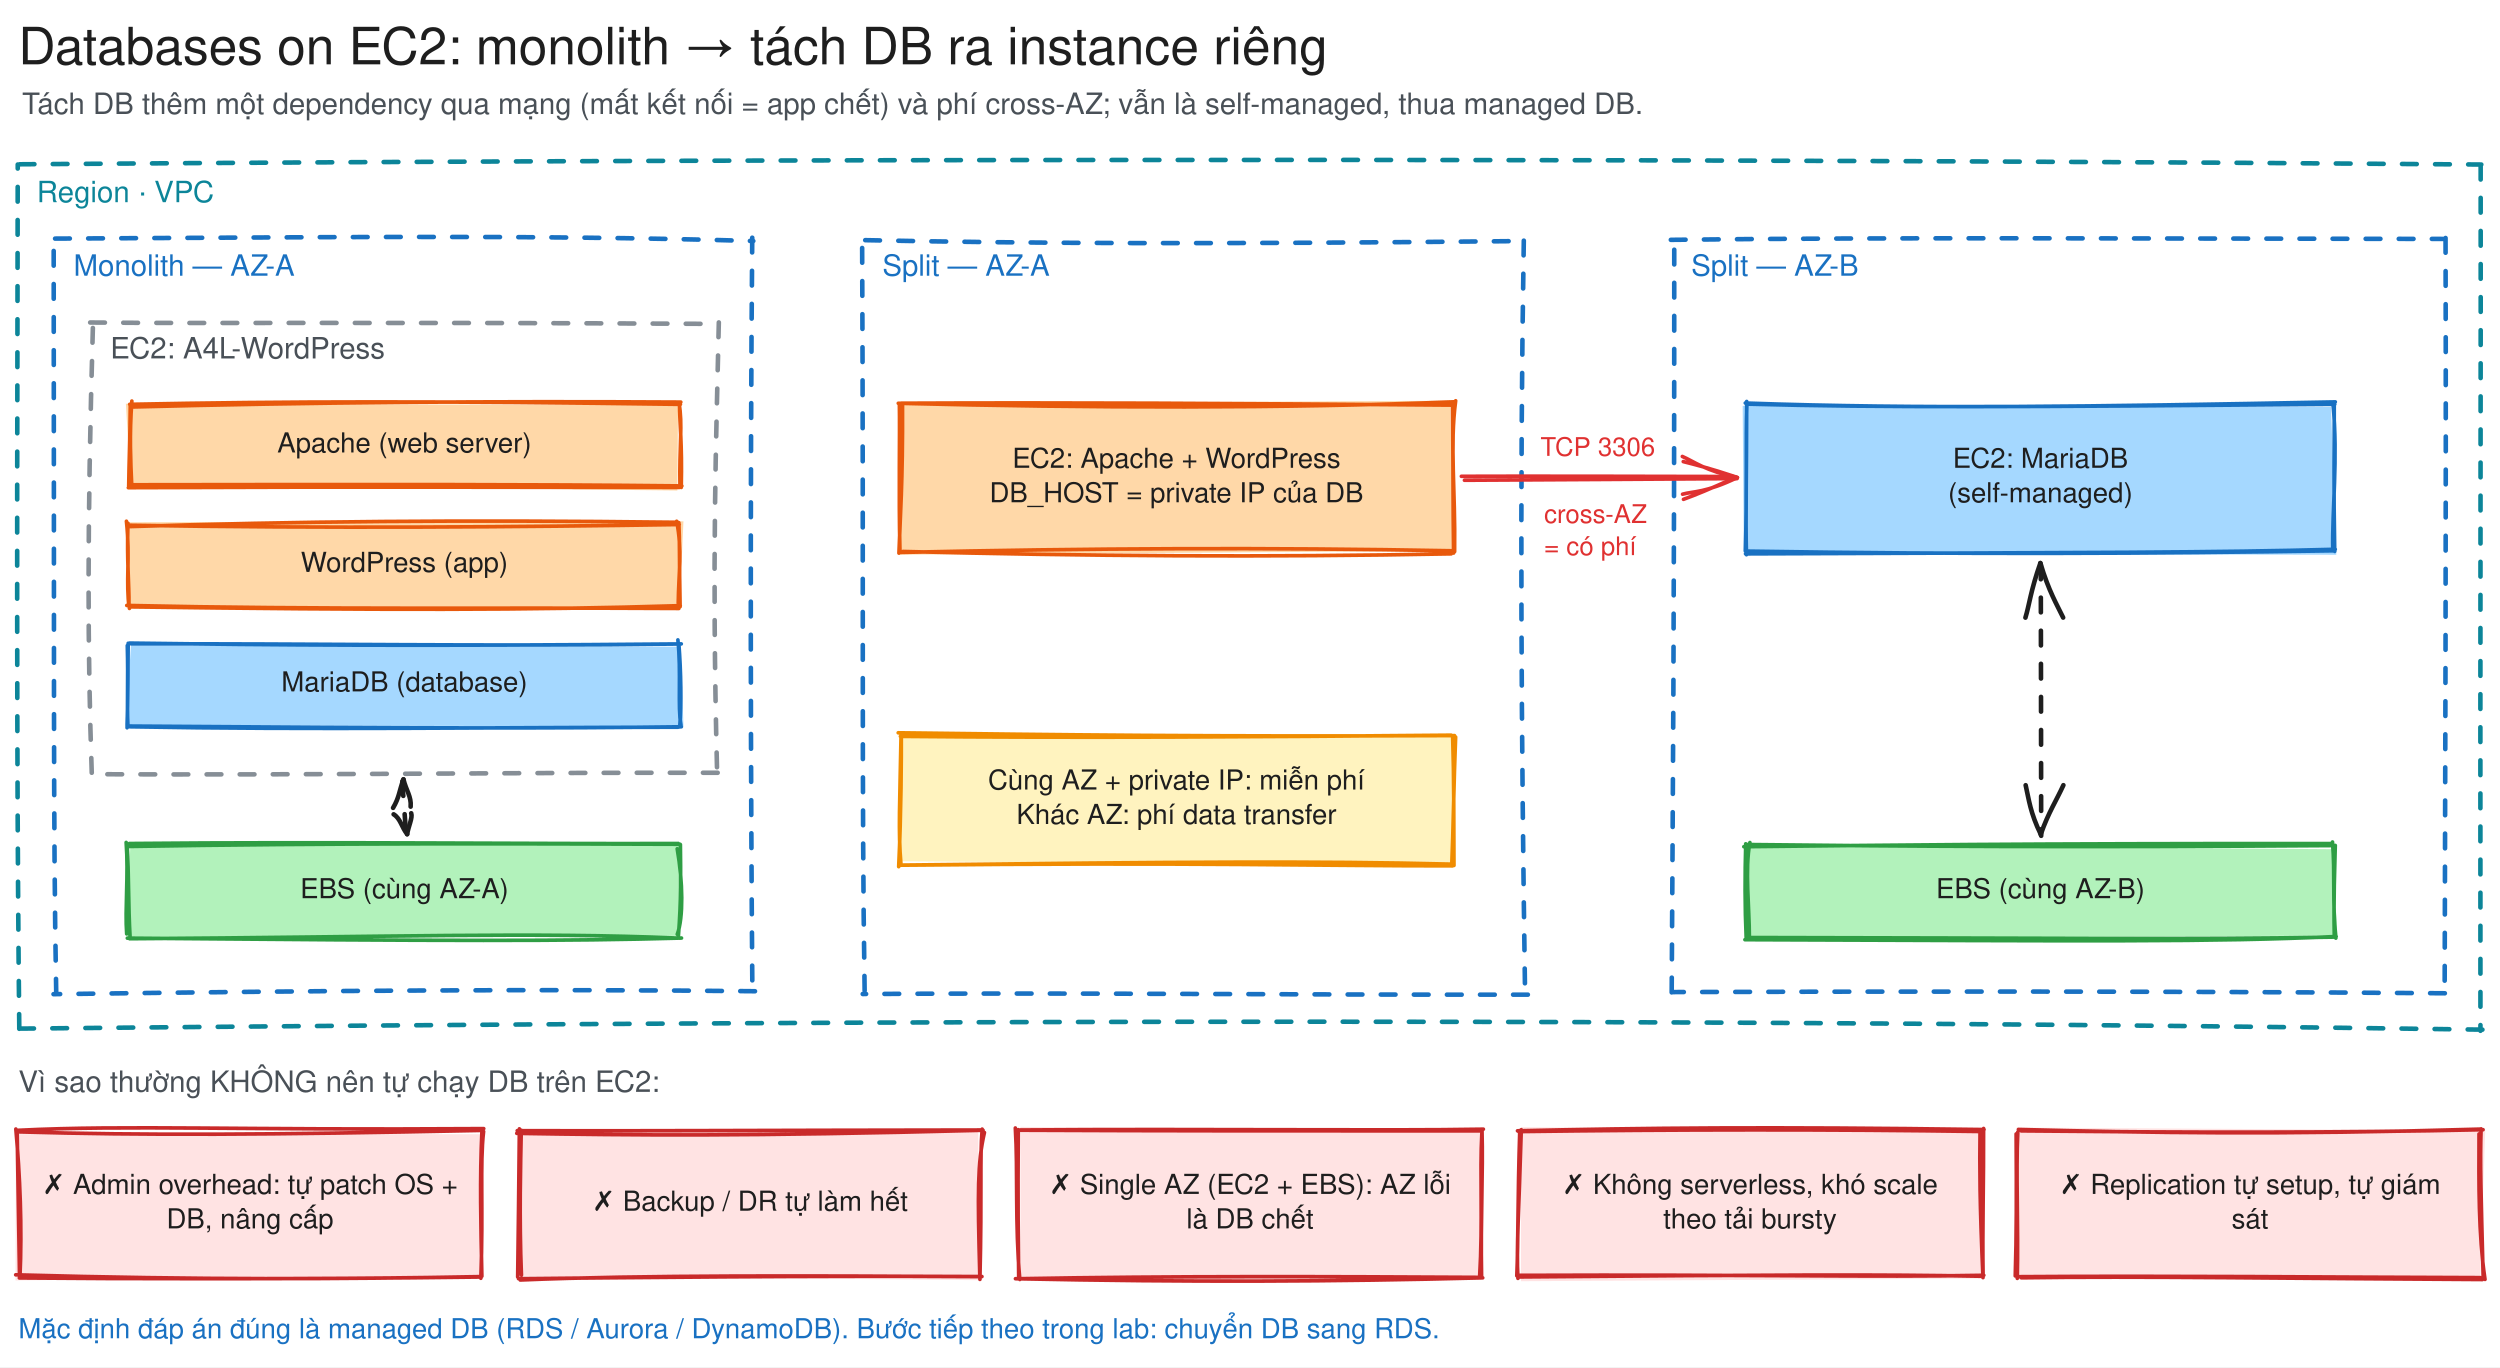
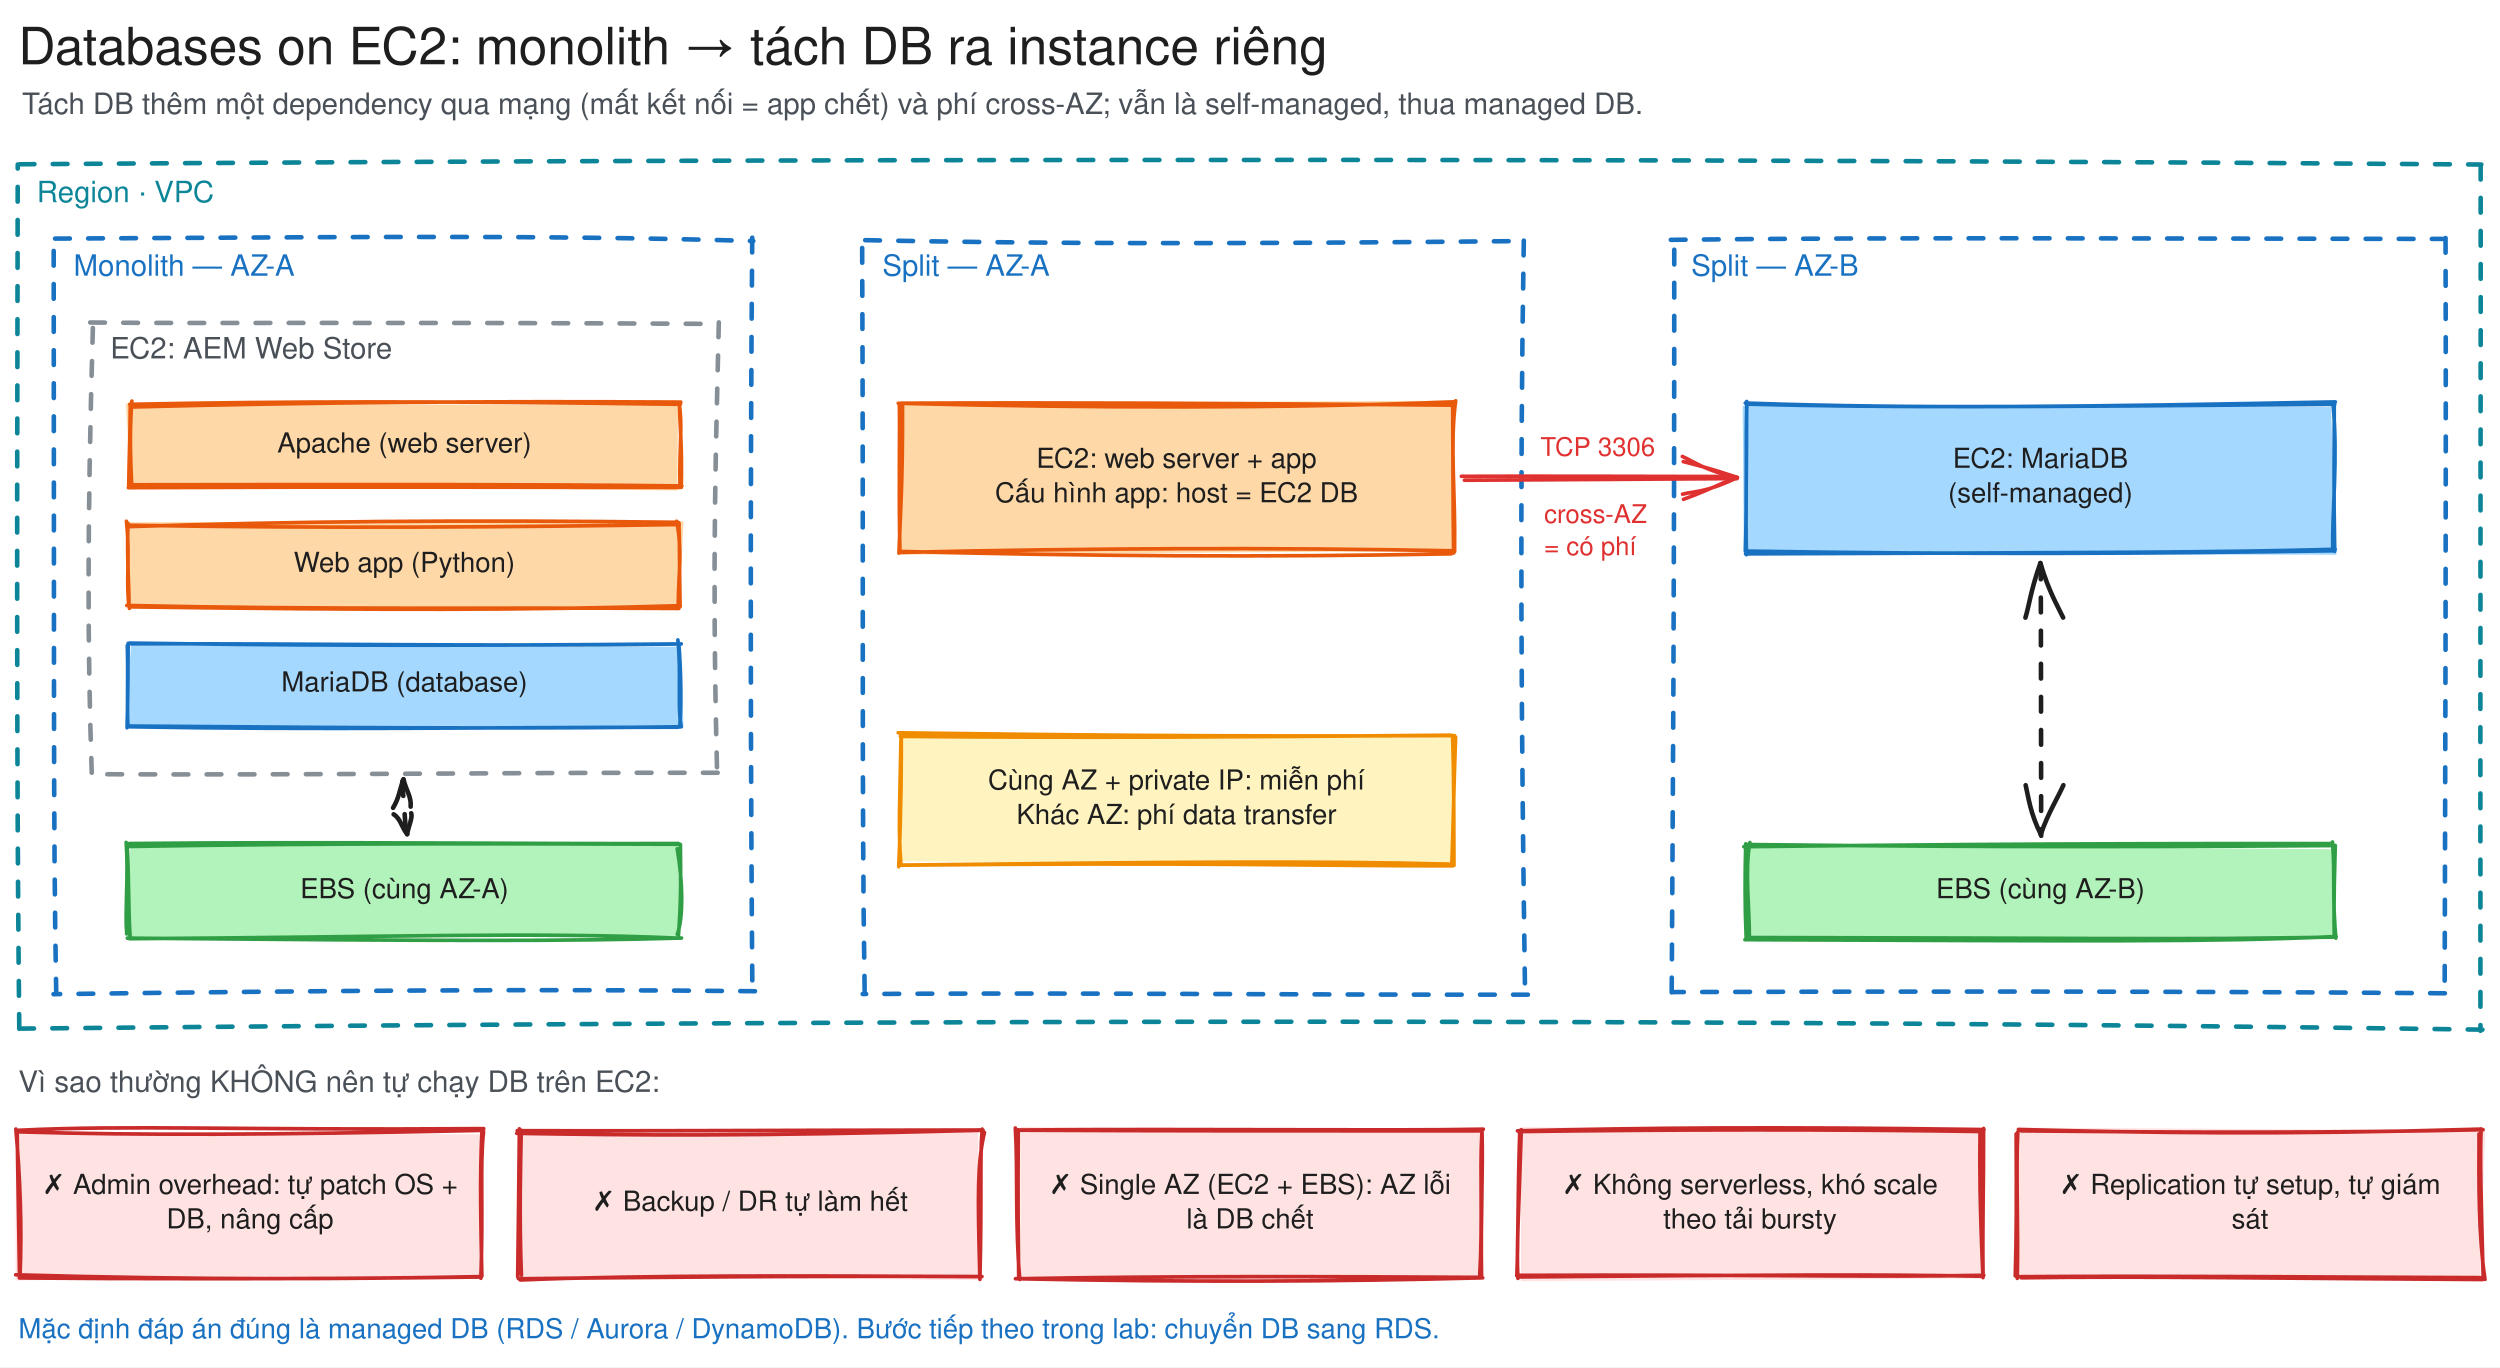
<svg xmlns="http://www.w3.org/2000/svg" version="1.1" viewBox="0 0 1360 743.75" width="1360" height="743.75">
  <defs>
    <style>
      @font-face {
        font-family: "Virgil";
        src: url("https://excalidraw.com/Virgil.woff2");
      }
      @font-face {
        font-family: "Cascadia";
        src: url("https://excalidraw.com/Cascadia.woff2");
      }
    </style>
  </defs>
  <rect x="0" y="0" width="1360" height="743.75" fill="#ffffff" />
  <g transform="translate(10 10) rotate(0 366.8 17.5)">
    <text x="0" y="25" font-family="Helvetica, Segoe UI Emoji" font-size="28px" fill="#1e1e1e" text-anchor="start" style="white-space: pre;" direction="ltr">Databases on EC2: monolith → tách DB ra instance riêng</text>
  </g>
  <g transform="translate(12 48) rotate(0 454.8 10)">
    <text x="0" y="14" font-family="Helvetica, Segoe UI Emoji" font-size="16px" fill="#495057" text-anchor="start" style="white-space: pre;" direction="ltr">Tách DB thêm một dependency qua mạng (mất kết nối = app chết) và phí cross-AZ; vẫn là self-managed, thua managed DB.</text>
  </g>
  <g stroke-linecap="round" transform="translate(10 90) rotate(0 670 235)">
    <path d="M0.71 -0.63 C493.49 -4.26, 986.77 -3.39, 1339.82 -0.49 M1339.48 -0.35 C1339.65 101.83, 1339.18 204.44, 1339.36 470.75 M1340.43 470.13 C929.44 464.34, 519.13 464.59, 0.03 469.57 M0.49 469.68 C-0.54 371.64, -1.03 271.54, -0.35 -0.5" stroke="#0c8599" stroke-width="2.5" fill="none" stroke-dasharray="8 10" />
  </g>
  <g transform="translate(20 96) rotate(0 48.56 10)">
    <text x="0" y="14" font-family="Helvetica, Segoe UI Emoji" font-size="16px" fill="#0c8599" text-anchor="start" style="white-space: pre;" direction="ltr">Region · VPC</text>
  </g>
  <g stroke-linecap="round" transform="translate(30 130) rotate(0 190 205)">
    <path d="M-0.02 -0.2 C129.68 -0.72, 257 -2.55, 379.79 1.11 M379.22 -0.68 C377.99 145.01, 378.33 290.55, 379.3 410.7 M380.71 409.23 C262.45 407.97, 146.78 408.88, -0.88 410.83 M0.59 410.51 C-1.16 316.92, -0.45 224.03, -0.8 0.04" stroke="#1971c2" stroke-width="2.5" fill="none" stroke-dasharray="8 10" />
  </g>
  <g transform="translate(40 136) rotate(0 61.12 10)">
    <text x="0" y="14" font-family="Helvetica, Segoe UI Emoji" font-size="16px" fill="#1971c2" text-anchor="start" style="white-space: pre;" direction="ltr">Monolith — AZ-A</text>
  </g>
  <g stroke-linecap="round" transform="translate(50 175) rotate(0 170 122.5)">
    <path d="M-0.94 0.44 C70.17 1.14, 140.11 0.09, 340.4 1.2 M341.04 0.4 C339.68 63.67, 337.14 128, 340.07 243.84 M340.41 245.38 C231.21 245.17, 123.53 246.71, -1.13 246.17 M-0.09 245.38 C-2.29 180.15, -2.7 114.63, 0.57 1.52" stroke="#868e96" stroke-width="2.5" fill="none" stroke-dasharray="8 10" />
  </g>
  <g transform="translate(60 181) rotate(0 81.2 10)">
-     <text x="0" y="14" font-family="Helvetica, Segoe UI Emoji" font-size="16px" fill="#495057" text-anchor="start" style="white-space: pre;" direction="ltr">EC2: A4L-WordPress</text>
+     <text x="0" y="14" font-family="Helvetica, Segoe UI Emoji" font-size="16px" fill="#495057" text-anchor="start" style="white-space: pre;" direction="ltr">EC2: AEM Web Store</text>
  </g>
  <g stroke-linecap="round" transform="translate(470 130) rotate(0 180 205)">
    <path d="M0.69 0.65 C90.97 2.44, 180.73 2.94, 359.81 1.12 M358.95 0.92 C356.66 136.29, 357.61 271.31, 359.62 409.6 M361.14 411.1 C234.72 411.28, 111.69 409.95, -0.67 410.74 M0.36 408.91 C-1.36 300.01, -0.13 192.02, -1.01 -1.02" stroke="#1971c2" stroke-width="2.5" fill="none" stroke-dasharray="8 10" />
  </g>
  <g transform="translate(480 136) rotate(0 46.72 10)">
    <text x="0" y="14" font-family="Helvetica, Segoe UI Emoji" font-size="16px" fill="#1971c2" text-anchor="start" style="white-space: pre;" direction="ltr">Split — AZ-A</text>
  </g>
  <g stroke-linecap="round" transform="translate(910 130) rotate(0 210 205)">
    <path d="M-1.06 0.47 C122.02 -0.98, 246.25 -0.19, 419.21 -0.02 M420.38 -0.52 C420.8 152.47, 420.11 304.09, 419.89 410.12 M419.99 410.34 C258.2 409.05, 97.2 409.37, -0.46 409.69 M-0.6 409.85 C-0.04 308.03, 0.86 207.95, 0.79 0.84" stroke="#1971c2" stroke-width="2.5" fill="none" stroke-dasharray="8 10" />
  </g>
  <g transform="translate(920 136) rotate(0 46.72 10)">
    <text x="0" y="14" font-family="Helvetica, Segoe UI Emoji" font-size="16px" fill="#1971c2" text-anchor="start" style="white-space: pre;" direction="ltr">Split — AZ-B</text>
  </g>
  <g stroke-linecap="round" transform="translate(70 220) rotate(0 150 22.5)">
    <path d="M-1.52 -0.38 L298.86 0.41 L298.48 46.85 L1.04 43.4" stroke="none" stroke-width="0" fill="#ffd8a8" />
    <path d="M1.11 1.43 C99.04 -1.14, 197.35 -1.88, 300.35 -1.26 M0.54 -0.05 C84.62 -1.71, 168.18 -1.91, 300.14 -0.03 M299.36 -0.87 C301.5 10.62, 299.46 22.95, 299.89 44.43 M299.66 -0.57 C299.67 10.88, 301.16 20.36, 300.6 45.17 M300.93 44.34 C217.31 43.41, 135.21 43.52, 1.28 43.71 M299.6 45.15 C216.96 45.19, 133.27 44.69, -0.18 45.3 M1.67 44.19 C1.06 30.73, 0.36 16.91, 1.73 -1.82 M0.02 44.28 C0.16 31.85, 0.73 18.74, 0.87 0.38" stroke="#e8590c" stroke-width="2" fill="none" />
  </g>
  <g transform="translate(148.45 233.125) rotate(0 71.55 9.375)">
    <text x="71.55" y="13" font-family="Helvetica, Segoe UI Emoji" font-size="15px" fill="#1e1e1e" text-anchor="middle" style="white-space: pre;" direction="ltr">Apache (web server)</text>
  </g>
  <g stroke-linecap="round" transform="translate(70 285) rotate(0 150 22.5)">
    <path d="M-0.84 -0.89 L301.79 -1.41 L299.71 45.32 L-1.25 44.97" stroke="none" stroke-width="0" fill="#ffd8a8" />
    <path d="M0.81 1.46 C90.1 -1.38, 179.17 -2.32, 298.78 -0.87 M-0.25 0.72 C107.68 2.57, 215.07 1.69, 299.5 0.35 M298.09 -1.43 C301.29 14.33, 299.15 26.76, 298.96 43.09 M299.3 -0.65 C299.82 9.41, 299.46 19.01, 299.98 45.04 M299.3 46.01 C202.48 45.4, 104.99 46.72, -1.04 44.36 M300.06 44.47 C218.36 47.01, 137.54 46.97, 0.39 45.14 M0.42 45.98 C-1.82 31.81, 0.95 19.16, -1.22 -1.45 M0.16 44.04 C0.3 32.86, -1.07 20.74, -0.39 -0.35" stroke="#e8590c" stroke-width="2" fill="none" />
  </g>
  <g transform="translate(162.475 298.125) rotate(0 57.525 9.375)">
-     <text x="57.525" y="13" font-family="Helvetica, Segoe UI Emoji" font-size="15px" fill="#1e1e1e" text-anchor="middle" style="white-space: pre;" direction="ltr">WordPress (app)</text>
+     <text x="57.525" y="13" font-family="Helvetica, Segoe UI Emoji" font-size="15px" fill="#1e1e1e" text-anchor="middle" style="white-space: pre;" direction="ltr">Web app (Python)</text>
  </g>
  <g stroke-linecap="round" transform="translate(70 350) rotate(0 150 22.5)">
    <path d="M1.29 1.03 L300.25 1.79 L301.82 45.1 L-1.82 44.66" stroke="none" stroke-width="0" fill="#a5d8ff" />
    <path d="M1.36 0.26 C98.11 -0.03, 195.81 1.72, 299.17 0.34 M0.49 -0.16 C78.78 0.96, 157.59 1.59, 300.61 0.28 M298.77 -1.89 C300.63 15.5, 298.57 35.01, 300.44 44.43 M299.28 -0.04 C300.53 16.26, 300.71 32.65, 299.78 45.47 M298.85 45.61 C198.96 45.66, 99.7 47.2, 0.61 45.37 M300.66 45.36 C231.02 46.3, 161.38 46.2, -0.2 44.97 M-0.43 44.54 C-1.01 32.63, -0.2 20.38, -0.75 1.2 M-0.86 45.9 C-0.46 29.83, -0.33 13.51, -0.27 -0.05" stroke="#1971c2" stroke-width="2" fill="none" />
  </g>
  <g transform="translate(151.45 363.125) rotate(0 68.55 9.375)">
    <text x="68.55" y="13" font-family="Helvetica, Segoe UI Emoji" font-size="15px" fill="#1e1e1e" text-anchor="middle" style="white-space: pre;" direction="ltr">MariaDB (database)</text>
  </g>
  <g stroke-linecap="round" transform="translate(70 460) rotate(0 150 25)">
    <path d="M0.92 -1.95 L299.22 -0.27 L299.42 49.1 L-0.68 50.49" stroke="none" stroke-width="0" fill="#b2f2bb" />
    <path d="M0.37 -1.13 C110.65 -2.22, 222.38 -0.81, 298.99 -1.15 M-0.48 0.49 C109.05 -1.43, 217.85 -1.01, 299.99 -0.71 M298.4 1.75 C301.52 19.65, 301.83 39.36, 298.43 48.27 M300.13 -0.56 C300.28 15.35, 300.65 29.25, 299.03 49.45 M299.65 50.35 C220.48 46.99, 143.37 49.76, 0.52 50.67 M300.73 50.3 C237.97 52.06, 176.59 51.93, -0.72 50.35 M-1.08 48.04 C-2.11 34.68, -0.03 15.74, -1.37 -1.71 M0.79 50.33 C-0.26 32.08, 0.12 15.55, -0.81 0.18" stroke="#2f9e44" stroke-width="2" fill="none" />
  </g>
  <g transform="translate(162.625 475.625) rotate(0 57.375 9.375)">
    <text x="57.375" y="13" font-family="Helvetica, Segoe UI Emoji" font-size="15px" fill="#1e1e1e" text-anchor="middle" style="white-space: pre;" direction="ltr">EBS (cùng AZ-A)</text>
  </g>
  <g stroke-linecap="round" transform="translate(490 220) rotate(0 150 40)">
    <path d="M0.22 -0.55 L298.9 -2 L300.61 79.67 L-0.9 81.76" stroke="none" stroke-width="0" fill="#ffd8a8" />
    <path d="M-1.33 -0.61 C103.48 2.06, 208.81 2.28, 301.24 -1.42 M0.21 -0.66 C88.78 -1.09, 177.2 -0.61, 300.33 0.4 M301.88 -1.98 C298.65 22.73, 301.8 46.02, 301.31 80.08 M300.16 -0.26 C300.48 26.67, 300.37 56.04, 300.76 80.86 M299.47 81.29 C199.33 83.23, 99.42 82.56, 1.23 79.99 M300.27 79.63 C200.98 77.74, 101.29 78.2, -0.59 80.53 M-0.98 80.9 C-0.35 61.61, 1.18 43.04, 0.97 -0.03 M-0.43 79.45 C-1.19 48.28, -0.42 16.6, -0.74 -0.43" stroke="#e8590c" stroke-width="2" fill="none" />
  </g>
  <g transform="translate(538.075 241.25) rotate(0 101.925 18.75)">
-     <text x="101.925" y="13.25" font-family="Helvetica, Segoe UI Emoji" font-size="15px" fill="#1e1e1e" text-anchor="middle" style="white-space: pre;" direction="ltr">EC2: Apache + WordPress</text>
-     <text x="101.925" y="32" font-family="Helvetica, Segoe UI Emoji" font-size="15px" fill="#1e1e1e" text-anchor="middle" style="white-space: pre;" direction="ltr">DB_HOST = private IP của DB</text>
+     <text x="101.925" y="13.25" font-family="Helvetica, Segoe UI Emoji" font-size="15px" fill="#1e1e1e" text-anchor="middle" style="white-space: pre;" direction="ltr">EC2: web server + app</text>
+     <text x="101.925" y="32" font-family="Helvetica, Segoe UI Emoji" font-size="15px" fill="#1e1e1e" text-anchor="middle" style="white-space: pre;" direction="ltr">Cấu hình app: host = EC2 DB</text>
  </g>
  <g stroke-linecap="round" transform="translate(950 220) rotate(0 160 40)">
    <path d="M-1.99 0.79 L318.06 1.36 L320.95 81.8 L-1.38 81.2" stroke="none" stroke-width="0" fill="#a5d8ff" />
    <path d="M-0.56 -0.75 C94.8 2.56, 187.67 1.19, 320.4 -1.37 M0.7 -0.15 C74.24 1.85, 149.15 1.43, 320.1 -0.06 M319.16 -0.12 C322 29.45, 318.54 57.59, 319.02 79.52 M319.83 0.92 C319.92 23.01, 319.41 45.03, 320.08 79.96 M320.38 78.8 C255.73 80.59, 191.57 80.55, -0.41 81.31 M320.12 79.62 C220.74 81.21, 121.43 81.72, -0.14 79.79 M0.07 81.77 C-0.45 60.14, 0.15 40.24, 0.2 -1.6 M-0.54 79.68 C0.41 49.56, -0.37 17.25, 0.28 0.66" stroke="#1971c2" stroke-width="2" fill="none" />
  </g>
  <g transform="translate(1057.125 241.25) rotate(0 52.875 18.75)">
    <text x="52.875" y="13.25" font-family="Helvetica, Segoe UI Emoji" font-size="15px" fill="#1e1e1e" text-anchor="middle" style="white-space: pre;" direction="ltr">EC2: MariaDB</text>
    <text x="52.875" y="32" font-family="Helvetica, Segoe UI Emoji" font-size="15px" fill="#1e1e1e" text-anchor="middle" style="white-space: pre;" direction="ltr">(self-managed)</text>
  </g>
  <g stroke-linecap="round" transform="translate(950 460) rotate(0 160 25)">
    <path d="M0.61 -0.38 L318.59 1.97 L321.55 48.98 L1.8 50.41" stroke="none" stroke-width="0" fill="#b2f2bb" />
    <path d="M-1.36 0.61 C73.28 -0.21, 148.83 -1.2, 318.8 -1.11 M-0.17 -0.58 C87.28 0.4, 174.25 1.07, 319.42 -0.01 M318.88 -1.95 C320.33 15.41, 318.72 30.02, 320.69 50.34 M320.39 -0.08 C320.12 13.45, 319.41 26.92, 319.86 49.83 M320.87 49.46 C254 52.59, 188.08 51.88, -0.76 51.19 M320.69 49.77 C240.41 51.19, 160.74 50.23, 0.55 50.02 M1.66 50.23 C1.69 33.38, -0.89 13.06, 1.95 -1.65 M-0.05 50.98 C-0.86 32.85, -0.77 15.68, -0.33 -0.97" stroke="#2f9e44" stroke-width="2" fill="none" />
  </g>
  <g transform="translate(1052.625 475.625) rotate(0 57.375 9.375)">
    <text x="57.375" y="13" font-family="Helvetica, Segoe UI Emoji" font-size="15px" fill="#1e1e1e" text-anchor="middle" style="white-space: pre;" direction="ltr">EBS (cùng AZ-B)</text>
  </g>
  <g stroke-linecap="round" transform="translate(490 400) rotate(0 150 35)">
    <path d="M-0.06 1.49 L300.02 0.98 L301.65 71.07 L-0.33 68.5" stroke="none" stroke-width="0" fill="#fff3bf" />
    <path d="M-1.37 -1.36 C82.68 -0.3, 167.05 0.78, 301.25 0.17 M-0.18 0.59 C96.49 1.53, 192.89 0.91, 299.45 -0.07 M301.86 0.96 C300.9 24.95, 300.56 51.92, 299.78 70.08 M300.24 0.56 C300.99 23.3, 300.85 47.86, 300.95 70.81 M300.19 71.03 C230.64 71.11, 162.17 69.02, -0.41 70.67 M299.43 70.09 C227.04 68.3, 152.78 68.82, 0.48 70.61 M-1.11 71.47 C0.3 41.06, 0.35 12.33, 0.32 -0.92 M0.09 69.85 C-1.4 52.51, -0.49 36.48, 0.18 -0.53" stroke="#f08c00" stroke-width="2" fill="none" />
  </g>
  <g transform="translate(534.925 416.25) rotate(0 105.075 18.75)">
    <text x="105.075" y="13.25" font-family="Helvetica, Segoe UI Emoji" font-size="15px" fill="#1e1e1e" text-anchor="middle" style="white-space: pre;" direction="ltr">Cùng AZ + private IP: miễn phí</text>
    <text x="105.075" y="32" font-family="Helvetica, Segoe UI Emoji" font-size="15px" fill="#1e1e1e" text-anchor="middle" style="white-space: pre;" direction="ltr">Khác AZ: phí data transfer</text>
  </g>
  <g stroke-linecap="round" transform="translate(10 615) rotate(0 126 40)">
    <path d="M-1.38 1.96 L252.36 1.99 L250.62 78.6 L-1.56 81.57" stroke="none" stroke-width="0" fill="#ffe3e3" />
    <path d="M-0.16 -0.11 C59.69 -3.07, 119.51 -0.09, 253.15 -1.03 M0.49 0.76 C67.88 2.68, 134.7 2.43, 252.3 -0.06 M253.07 0.51 C251 19, 252.97 40.96, 251.58 80.38 M252.2 -0.33 C250.9 26.53, 251.58 51.2, 252.13 79.28 M250.53 79.49 C175.39 80.87, 99.53 81.31, -1.46 78.5 M251.23 79.7 C152.14 81, 51.95 80.71, 0.53 80.2 M0.85 80.16 C2.1 52.49, 0.85 24.06, -1.38 -0.8 M0.62 79.28 C0.12 54.66, -0.15 27.64, -0.67 0.07" stroke="#c92a2a" stroke-width="2" fill="none" />
  </g>
  <g transform="translate(22.6 636.25) rotate(0 113.4 18.75)">
    <text x="113.4" y="13.25" font-family="Helvetica, Segoe UI Emoji" font-size="15px" fill="#1e1e1e" text-anchor="middle" style="white-space: pre;" direction="ltr">✗ Admin overhead: tự patch OS +</text>
    <text x="113.4" y="32" font-family="Helvetica, Segoe UI Emoji" font-size="15px" fill="#1e1e1e" text-anchor="middle" style="white-space: pre;" direction="ltr">DB, nâng cấp</text>
  </g>
  <g stroke-linecap="round" transform="translate(282 615) rotate(0 126 40)">
    <path d="M-0.02 -0.77 L250.14 -0.15 L250.7 81.42 L-0.06 79.04" stroke="none" stroke-width="0" fill="#ffe3e3" />
    <path d="M-0.87 1.54 C62.93 2.59, 122.48 3.3, 252.78 -0.14 M-0.62 0.09 C62.93 0.34, 126 -0.13, 251.39 -0.28 M253.53 1.1 C249.72 17.71, 249.78 32.98, 251 78.5 M252.29 -0.76 C250.96 16.04, 252.23 31.9, 251.08 80.98 M250.68 79.49 C160.23 79, 67.15 78.52, 1.01 81.32 M252.17 79.44 C155.33 78.91, 57.24 80.09, 0.06 80.58 M1.66 78.64 C0.4 47.37, 1.23 17.36, 1.57 -0.15 M-0.38 79.64 C-0.02 56, 0.18 32.25, 0.54 -0.91" stroke="#c92a2a" stroke-width="2" fill="none" />
  </g>
  <g transform="translate(320.7 645.625) rotate(0 87.3 9.375)">
    <text x="87.3" y="13" font-family="Helvetica, Segoe UI Emoji" font-size="15px" fill="#1e1e1e" text-anchor="middle" style="white-space: pre;" direction="ltr">✗ Backup / DR tự làm hết</text>
  </g>
  <g stroke-linecap="round" transform="translate(554 615) rotate(0 126 40)">
    <path d="M1.07 -1.99 L251.76 1.01 L252.55 80.45 L1.15 81.55" stroke="none" stroke-width="0" fill="#ffe3e3" />
    <path d="M0.92 -0.28 C100.12 -1.08, 199 0.27, 252.95 -0.73 M-0.02 -0.16 C78.83 0.23, 156.67 0.24, 252.26 0.2 M252.13 1.49 C250.89 23.53, 252.74 48.51, 250.9 80.08 M252.21 -0.69 C252.87 24.08, 251.38 46.75, 251.98 79.58 M252.59 80.14 C172.58 82.24, 93.29 82.61, -1.59 80.62 M252.2 79.89 C167.48 79.4, 82.51 79.09, -0.17 80.63 M0.78 81.04 C-1.92 50.81, -0.23 21.86, -1.66 -1.37 M0.17 80.29 C-0.06 60.24, -0.34 40.34, -0.06 -0.45" stroke="#c92a2a" stroke-width="2" fill="none" />
  </g>
  <g transform="translate(572.9 636.25) rotate(0 107.1 18.75)">
    <text x="107.1" y="13.25" font-family="Helvetica, Segoe UI Emoji" font-size="15px" fill="#1e1e1e" text-anchor="middle" style="white-space: pre;" direction="ltr">✗ Single AZ (EC2 + EBS): AZ lỗi</text>
    <text x="107.1" y="32" font-family="Helvetica, Segoe UI Emoji" font-size="15px" fill="#1e1e1e" text-anchor="middle" style="white-space: pre;" direction="ltr">là DB chết</text>
  </g>
  <g stroke-linecap="round" transform="translate(826 615) rotate(0 126 40)">
    <path d="M1.38 -1.87 L252.29 0.84 L252.7 80.5 L1.41 81.98" stroke="none" stroke-width="0" fill="#ffe3e3" />
    <path d="M-0.48 0.16 C68.26 -1.43, 134.93 -2.17, 253.31 -0.53 M0.17 0.59 C85.54 -0.58, 170.96 -0.67, 251.43 0.54 M253.07 -1.11 C253.19 26.53, 252.37 53.74, 252.8 78.92 M251.15 -0.59 C250.88 19.78, 250.91 39.22, 252.75 80.02 M253.19 78.75 C192.06 79.94, 130.12 78.23, -0.74 78.79 M251.21 79.27 C197.76 78.23, 142.97 78.44, 0.13 79.67 M-0.24 80.43 C-1.16 63.62, 0.31 44.38, 1.58 -0.43 M-0.85 79.04 C-0.06 59.33, -0.45 38.54, 0.75 0.03" stroke="#c92a2a" stroke-width="2" fill="none" />
  </g>
  <g transform="translate(848.575 636.25) rotate(0 103.425 18.75)">
    <text x="103.425" y="13.25" font-family="Helvetica, Segoe UI Emoji" font-size="15px" fill="#1e1e1e" text-anchor="middle" style="white-space: pre;" direction="ltr">✗ Không serverless, khó scale</text>
    <text x="103.425" y="32" font-family="Helvetica, Segoe UI Emoji" font-size="15px" fill="#1e1e1e" text-anchor="middle" style="white-space: pre;" direction="ltr">theo tải bursty</text>
  </g>
  <g stroke-linecap="round" transform="translate(1098 615) rotate(0 126 40)">
    <path d="M-0.87 -1.61 L253.96 0.02 L251.26 80.07 L0.26 81" stroke="none" stroke-width="0" fill="#ffe3e3" />
    <path d="M1.55 0.2 C88.16 1.08, 175.2 1.34, 252.79 -0.44 M0.02 -0.58 C70.28 1.23, 141.74 2.5, 251.29 -0.76 M250.59 1.87 C250.46 29.05, 250.22 56.46, 253.84 80.99 M251.72 -0.9 C251.1 16.9, 251.64 33.54, 252.84 79.57 M252.45 81.07 C158.26 80.61, 61.66 79.14, 1.62 80.12 M251.24 80.03 C168.06 79.82, 83.25 78.89, -0.21 79.52 M-1.7 79.09 C-1.04 57.13, -1.02 35.62, -1.22 1.87 M-0.6 80.43 C0.04 51.93, -1.37 22.99, -0.32 0.84" stroke="#c92a2a" stroke-width="2" fill="none" />
  </g>
  <g transform="translate(1115.55 636.25) rotate(0 108.45 18.75)">
    <text x="108.45" y="13.25" font-family="Helvetica, Segoe UI Emoji" font-size="15px" fill="#1e1e1e" text-anchor="middle" style="white-space: pre;" direction="ltr">✗ Replication tự setup, tự giám</text>
    <text x="108.45" y="32" font-family="Helvetica, Segoe UI Emoji" font-size="15px" fill="#1e1e1e" text-anchor="middle" style="white-space: pre;" direction="ltr">sát</text>
  </g>
  <g stroke-linecap="round">
    <g transform="translate(220 426) rotate(0 0 14)">
      <path d="M-1.11 -1.03 C-0.96 3.85, 0.79 23.99, 0.9 28.79" stroke="#1e1e1e" stroke-width="2.5" fill="none" stroke-dasharray="8 10" />
    </g>
    <g transform="translate(220 426) rotate(0 0 14)">
      <path d="M3.39 12.81 C3.85 7.34, 0.96 4.1, -0.52 -2.03" stroke="#1e1e1e" stroke-width="2.5" fill="none" />
    </g>
    <g transform="translate(220 426) rotate(0 0 14)">
      <path d="M-6.17 13.48 C-2.84 7.9, -2.87 4.46, -0.52 -2.03" stroke="#1e1e1e" stroke-width="2.5" fill="none" />
    </g>
    <g transform="translate(220 426) rotate(0 0 14)">
      <path d="M-5.86 16.99 C-2.13 19.3, -1.65 23.73, 1.49 27.79" stroke="#1e1e1e" stroke-width="2.5" fill="none" />
    </g>
    <g transform="translate(220 426) rotate(0 0 14)">
      <path d="M3.7 16.42 C4.57 18.81, 2.19 23.41, 1.49 27.79" stroke="#1e1e1e" stroke-width="2.5" fill="none" />
    </g>
  </g>
  <g stroke-linecap="round">
    <g transform="translate(796 260) rotate(0 74 0)">
      <path d="M-1.01 -0.89 C23.64 -1.06, 122.16 -0.85, 146.83 -0.77 M0.66 1.26 C25.76 1.21, 124.14 0.46, 148.93 0.36" stroke="#e03131" stroke-width="2" fill="none" />
    </g>
    <g transform="translate(796 260) rotate(0 74 0)">
      <path d="M119.32 8.84 C125.37 7.17, 131.8 8.15, 149.13 -0.22 M119.82 11.63 C126.68 9.11, 133.35 6.4, 148.55 -0.47" stroke="#e03131" stroke-width="2" fill="none" />
    </g>
    <g transform="translate(796 260) rotate(0 74 0)">
      <path d="M119.2 -11.68 C125.32 -9.06, 131.77 -3.78, 149.13 -0.22 M119.7 -8.89 C126.56 -7.12, 133.25 -5.54, 148.55 -0.47" stroke="#e03131" stroke-width="2" fill="none" />
    </g>
  </g>
  <g stroke-linecap="round">
    <g transform="translate(1110 306) rotate(0 0 74)">
      <path d="M0.19 1.12 C0.33 26.02, 0.31 124.28, 0.4 148.68" stroke="#1e1e1e" stroke-width="2.5" fill="none" stroke-dasharray="8 10" />
    </g>
    <g transform="translate(1110 306) rotate(0 0 74)">
      <path d="M12.35 29.96 C9.11 23.17, 4.45 15.54, -0.04 0.32" stroke="#1e1e1e" stroke-width="2.5" fill="none" />
    </g>
    <g transform="translate(1110 306) rotate(0 0 74)">
      <path d="M-8.17 29.99 C-6.06 23.16, -5.38 15.52, -0.04 0.32" stroke="#1e1e1e" stroke-width="2.5" fill="none" />
    </g>
    <g transform="translate(1110 306) rotate(0 0 74)">
      <path d="M-8.04 121.17 C-6.26 129.02, -5.56 136.06, 0.17 147.89" stroke="#1e1e1e" stroke-width="2.5" fill="none" />
    </g>
    <g transform="translate(1110 306) rotate(0 0 74)">
      <path d="M12.48 121.14 C8.92 129.03, 4.28 136.08, 0.17 147.89" stroke="#1e1e1e" stroke-width="2.5" fill="none" />
    </g>
  </g>
  <g transform="translate(838 236) rotate(0 33.32 8.75)">
    <text x="0" y="12" font-family="Helvetica, Segoe UI Emoji" font-size="14px" fill="#e03131" text-anchor="start" style="white-space: pre;" direction="ltr">TCP 3306</text>
  </g>
  <g transform="translate(840 272) rotate(0 31.22 17.5)">
    <text x="0" y="12.5" font-family="Helvetica, Segoe UI Emoji" font-size="14px" fill="#e03131" text-anchor="start" style="white-space: pre;" direction="ltr">cross-AZ</text>
    <text x="0" y="30" font-family="Helvetica, Segoe UI Emoji" font-size="14px" fill="#e03131" text-anchor="start" style="white-space: pre;" direction="ltr">= có phí</text>
  </g>
  <g transform="translate(10 580) rotate(0 174.56 10)">
    <text x="0" y="14" font-family="Helvetica, Segoe UI Emoji" font-size="16px" fill="#495057" text-anchor="start" style="white-space: pre;" direction="ltr">Vì sao thường KHÔNG nên tự chạy DB trên EC2:</text>
  </g>
  <g transform="translate(10 715) rotate(0 390 9.375)">
    <text x="0" y="13" font-family="Helvetica, Segoe UI Emoji" font-size="15px" fill="#1971c2" text-anchor="start" style="white-space: pre;" direction="ltr">Mặc định đáp án đúng là managed DB (RDS / Aurora / DynamoDB). Bước tiếp theo trong lab: chuyển DB sang RDS.</text>
  </g>
</svg>
